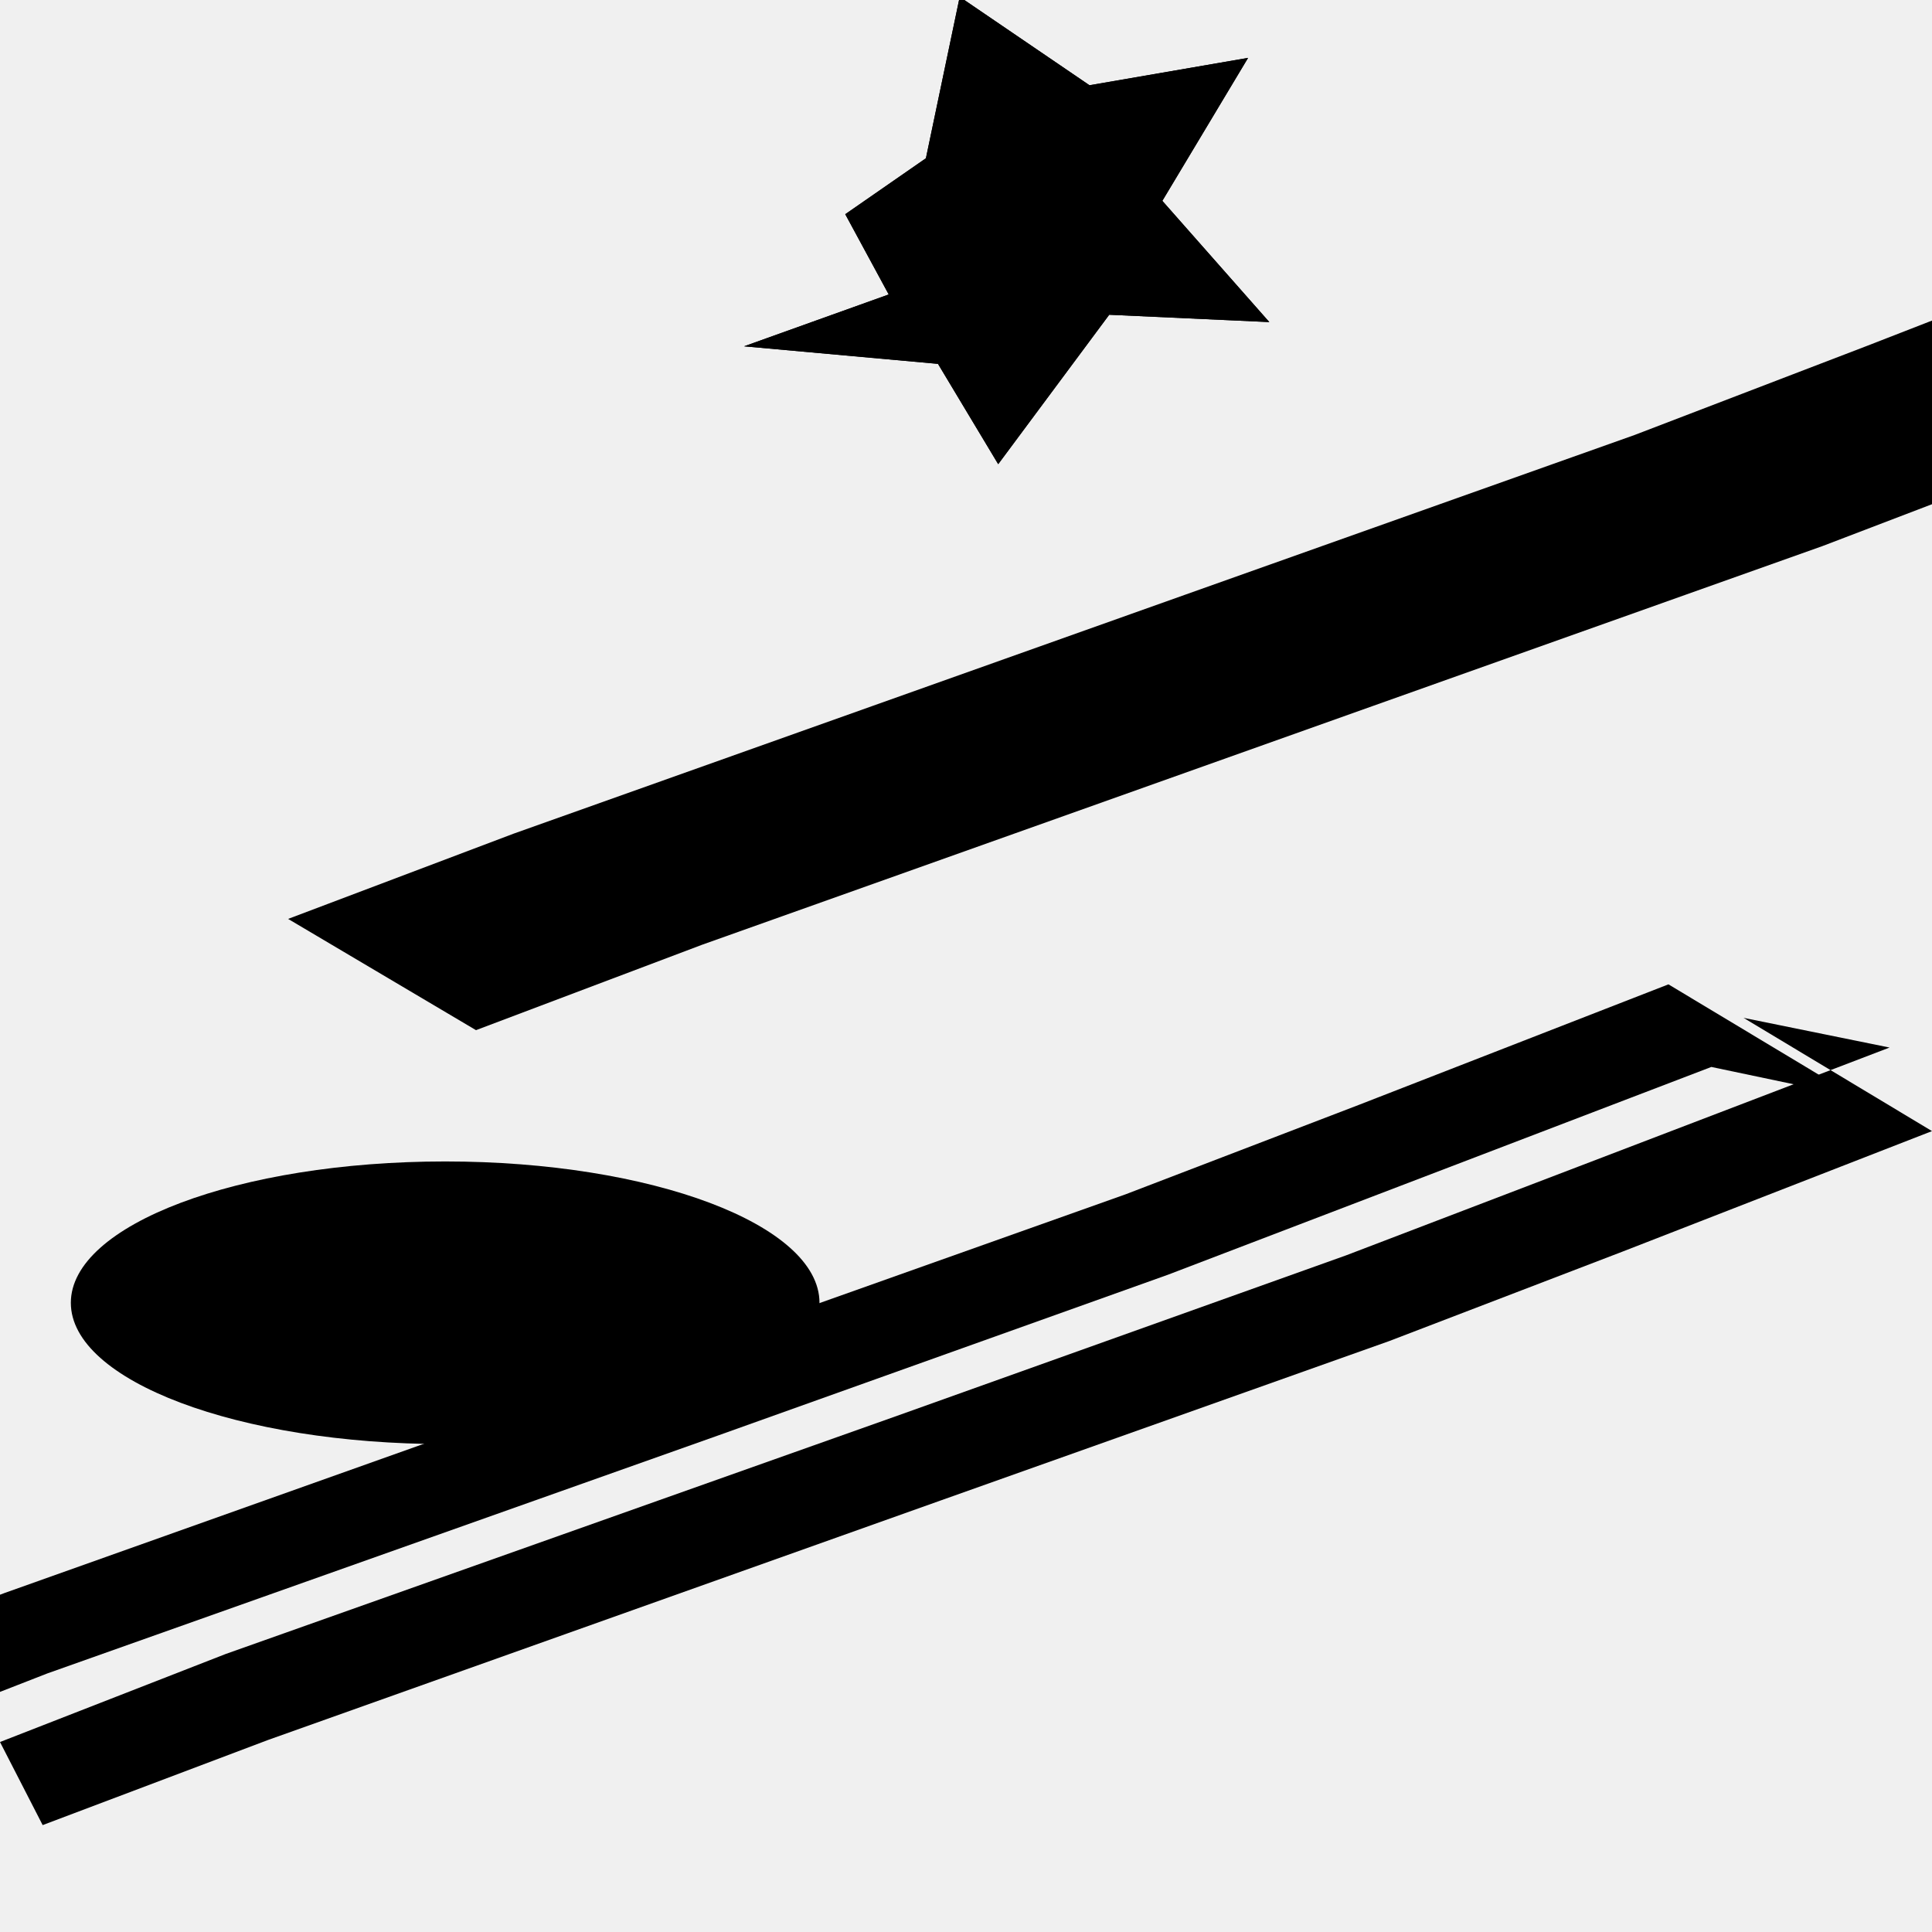
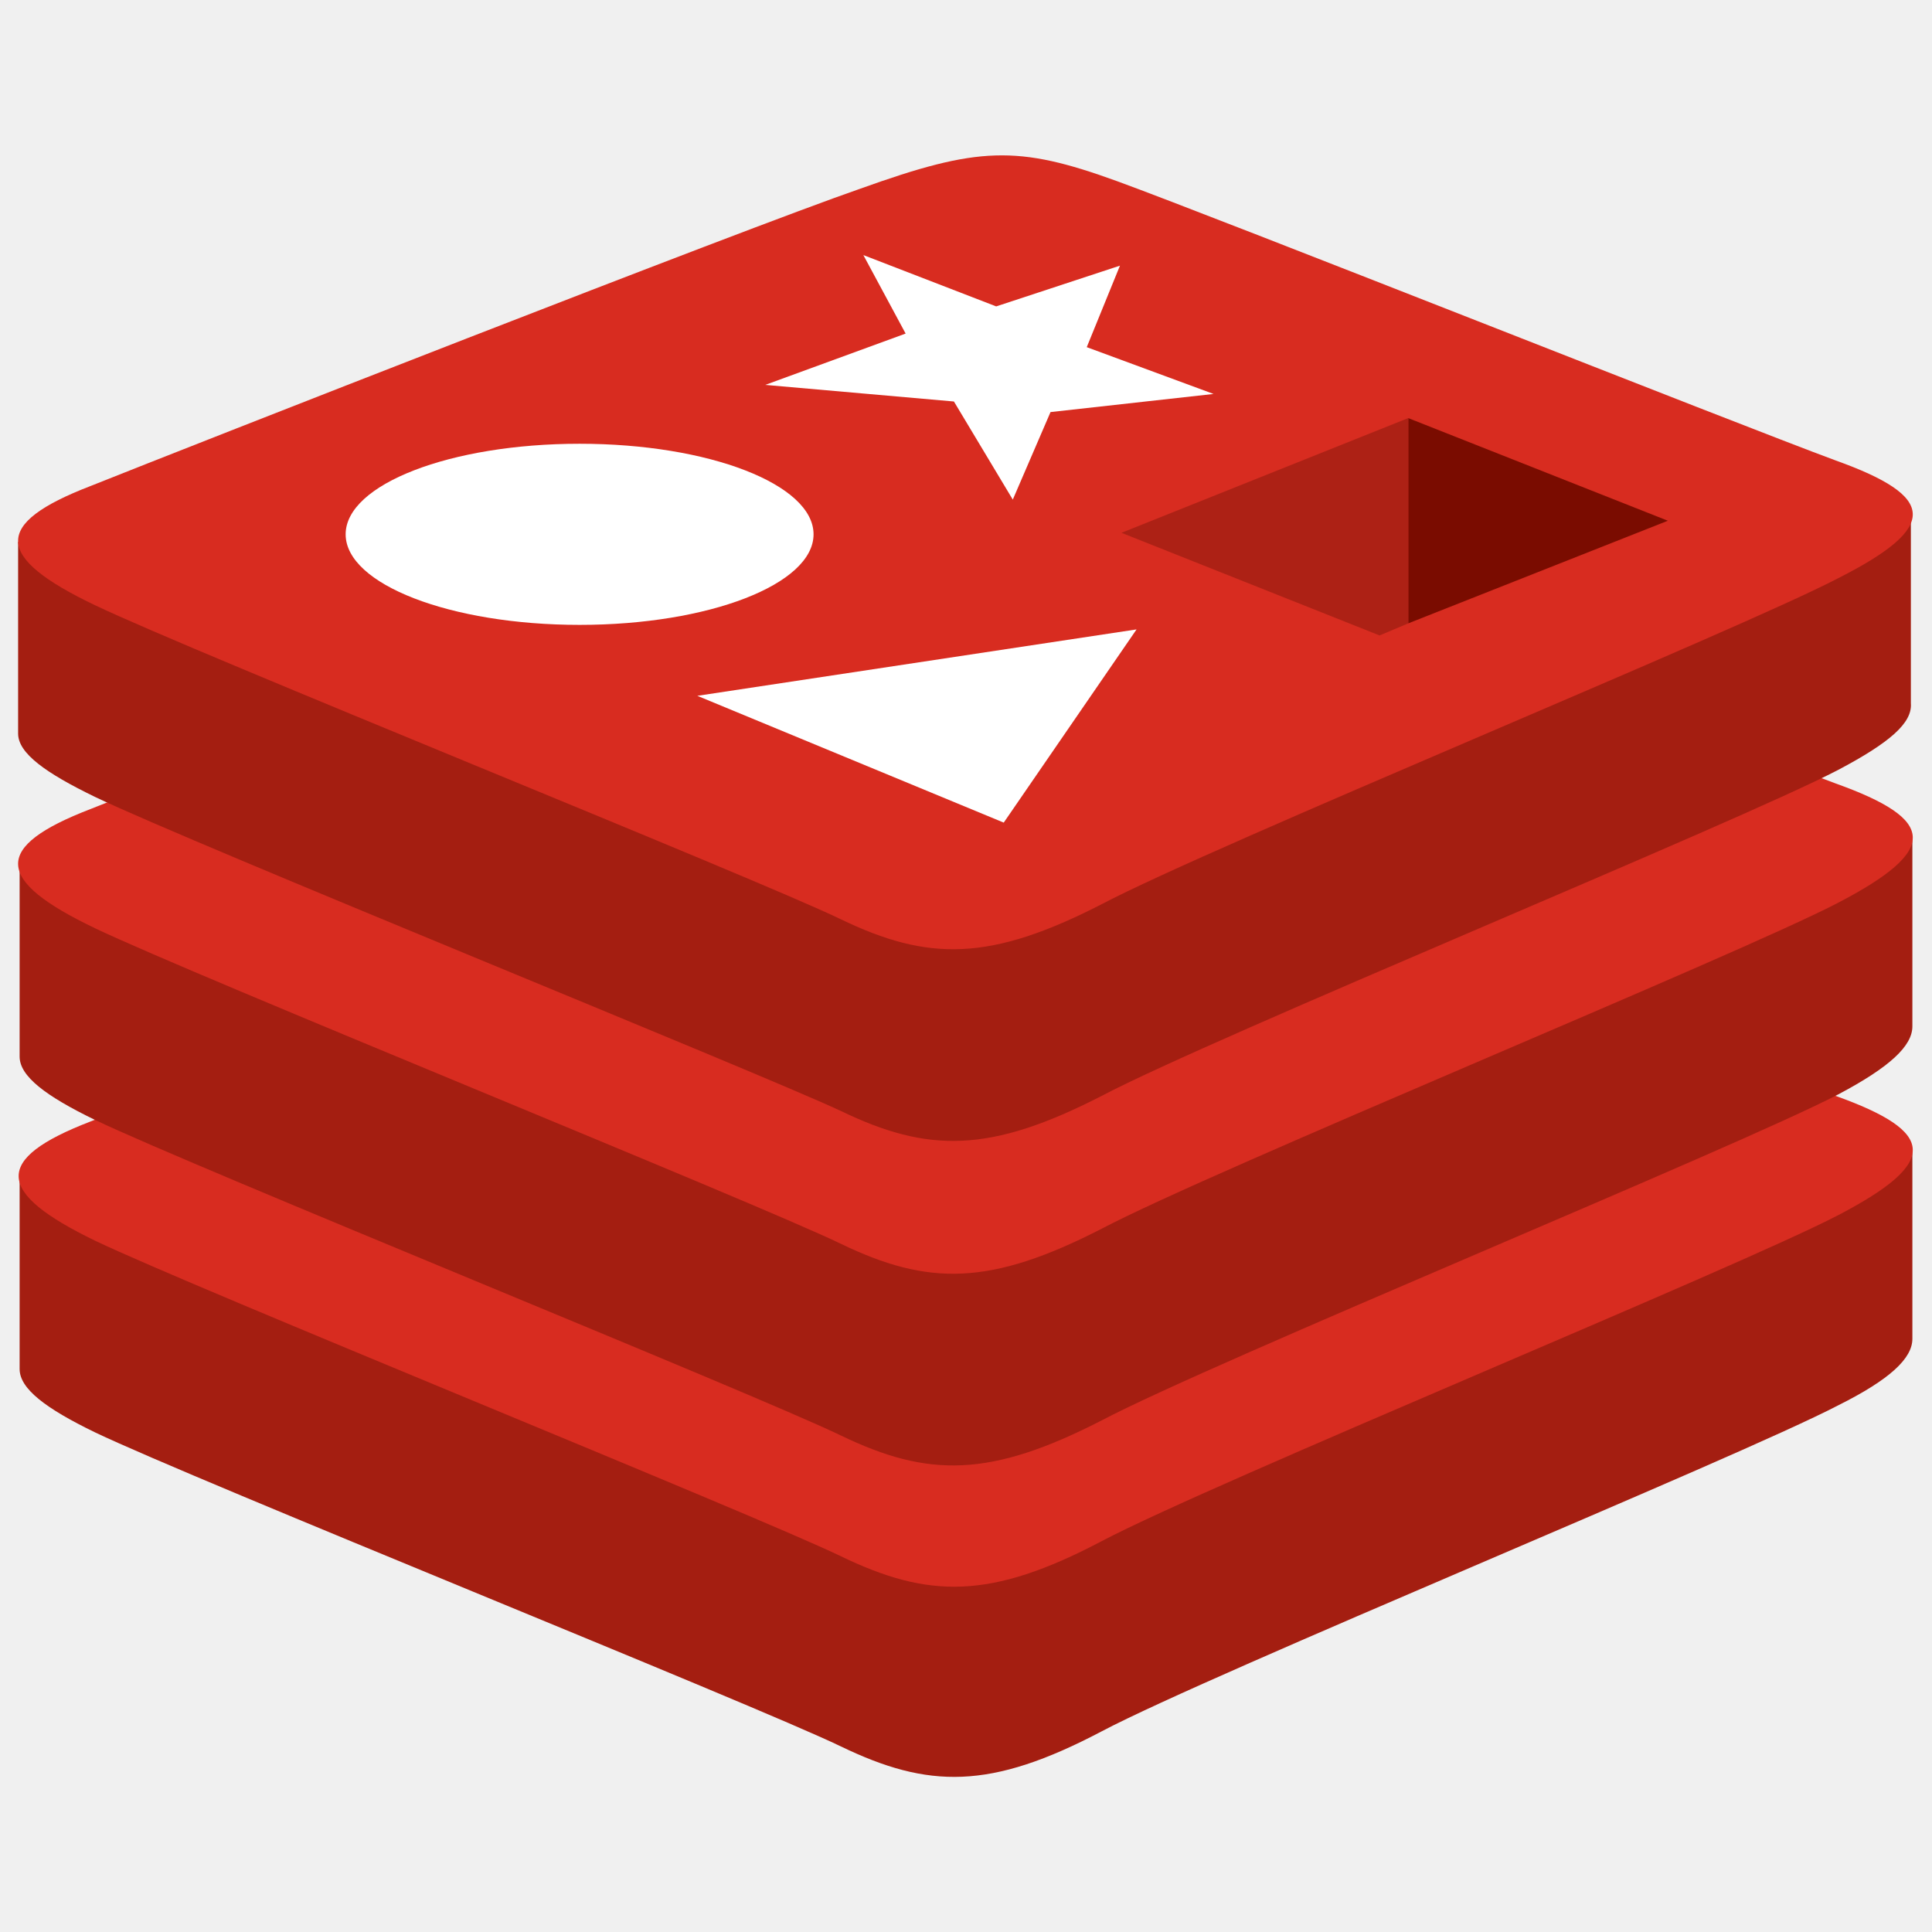
- <svg xmlns="http://www.w3.org/2000/svg" role="img" viewBox="0 0 24 24">
-   <path d="M10.5 2.661l.54.997-1.797.644 2.409.218.748 1.246 1.379-1.856 1.989.091-1.329-1.506 1.065-1.776-1.97.34-1.612-1.098-.42 2.005zm11.159 9.983L24 14.051l-3.847 1.498-2.895 1.11-5.577 1.982-8.347 2.972-2.804 1.059-.53-1.032 2.802-1.093 8.344-2.96 5.577-1.993 2.896-1.107 3.854-1.474z" />
-   <path d="M10.5 2.661l.54.997-1.797.644 2.409.218.748 1.246 1.379-1.856 1.989.091-1.329-1.506 1.065-1.776-1.97.34-1.612-1.098-.42 2.005zM.88 16.184c0 .97 2.083 1.755 4.65 1.755 2.567 0 4.65-.785 4.65-1.755 0-.97-2.083-1.756-4.65-1.756-2.567 0-4.65.787-4.65 1.756zm5.033-3.387l2.806-1.06 8.346-2.971 5.576-1.983 2.896-1.107 3.854-1.474-2.341-1.407-3.848 1.498-2.895 1.11-5.577 1.982-8.347 2.97-2.804 1.06z" />
-   <path d="M23.066 13.634l-2.34-1.406-3.848 1.498-2.895 1.11-5.577 1.982-8.347 2.97-2.804 1.06.53 1.033 2.803-1.093 8.344-2.96 5.577-1.993 2.896-1.107 3.854-1.474z" />
+ <svg xmlns="http://www.w3.org/2000/svg" viewBox="0 0 128 128">
+   <path fill="#A41E11" d="M121.8 93.1c-6.7 3.5-41.4 17.7-48.8 21.6-7.4 3.9-11.5 3.8-17.3 1S13 98.1 6.3 94.9c-3.3-1.6-5-2.9-5-4.2V78s48-10.5 55.8-13.2c7.8-2.8 10.4-2.9 17-.5s46.1 9.5 52.6 11.9v12.5c0 1.3-1.5 2.7-4.9 4.4z" />
+   <path fill="#D82C20" d="M121.8 80.5C115.1 84 80.4 98.2 73 102.1c-7.4 3.9-11.5 3.8-17.3 1-5.8-2.8-42.7-17.7-49.4-20.9C-.3 79-.5 76.8 6 74.3c6.5-2.6 43.2-17 51-19.7 7.8-2.8 10.4-2.9 17-.5s41.1 16.1 47.6 18.5c6.7 2.4 6.9 4.4.2 7.9z" />
+   <path fill="#A41E11" d="M121.8 72.5C115.1 76 80.4 90.2 73 94.1c-7.4 3.8-11.5 3.8-17.3 1C49.9 92.3 13 77.4 6.3 74.2c-3.3-1.6-5-2.9-5-4.2V57.3s48-10.5 55.8-13.2c7.8-2.8 10.4-2.9 17-.5s46.1 9.5 52.6 11.9V68c0 1.3-1.5 2.7-4.9 4.5z" />
+   <path fill="#D82C20" d="M121.8 59.8c-6.7 3.5-41.4 17.7-48.8 21.6-7.4 3.8-11.5 3.8-17.3 1C49.9 79.6 13 64.7 6.3 61.5s-6.8-5.4-.3-7.9c6.5-2.6 43.2-17 51-19.7 7.8-2.8 10.4-2.9 17-.5s41.1 16.1 47.6 18.5c6.7 2.4 6.9 4.4.2 7.9z" />
+   <path fill="#A41E11" d="M121.8 51c-6.7 3.5-41.4 17.7-48.8 21.6-7.4 3.8-11.5 3.8-17.3 1C49.9 70.9 13 56 6.3 52.8c-3.3-1.6-5.1-2.9-5.1-4.2V35.9s48-10.5 55.8-13.2c7.8-2.8 10.4-2.9 17-.5s46.1 9.5 52.6 11.9v12.5c.1 1.3-1.4 2.6-4.8 4.4z" />
+   <path fill="#D82C20" d="M121.8 38.3C115.1 41.8 80.4 56 73 59.9c-7.4 3.8-11.5 3.8-17.3 1S13 43.3 6.3 40.1s-6.8-5.4-.3-7.9c6.5-2.6 43.2-17 51-19.7 7.8-2.8 10.4-2.9 17-.5s41.1 16.1 47.6 18.5c6.7 2.4 6.9 4.4.2 7.8z" />
+   <path fill="#fff" d="M80.4 26.1l-10.8 1.2-2.5 5.8-3.9-6.5-12.5-1.1 9.3-3.4-2.8-5.2 8.8 3.4 8.2-2.7L72 23zM66.5 54.5l-20.3-8.4 29.1-4.4z" />
+   <ellipse fill="#fff" cx="38.4" cy="35.4" rx="15.5" ry="6" />
+   <path fill="#7A0C00" d="M93.3 27.7l17.2 6.8-17.2 6.8z" />
+   <path fill="#AD2115" d="M74.3 35.3l19-7.6v13.6l-1.9.8z" />
</svg>
